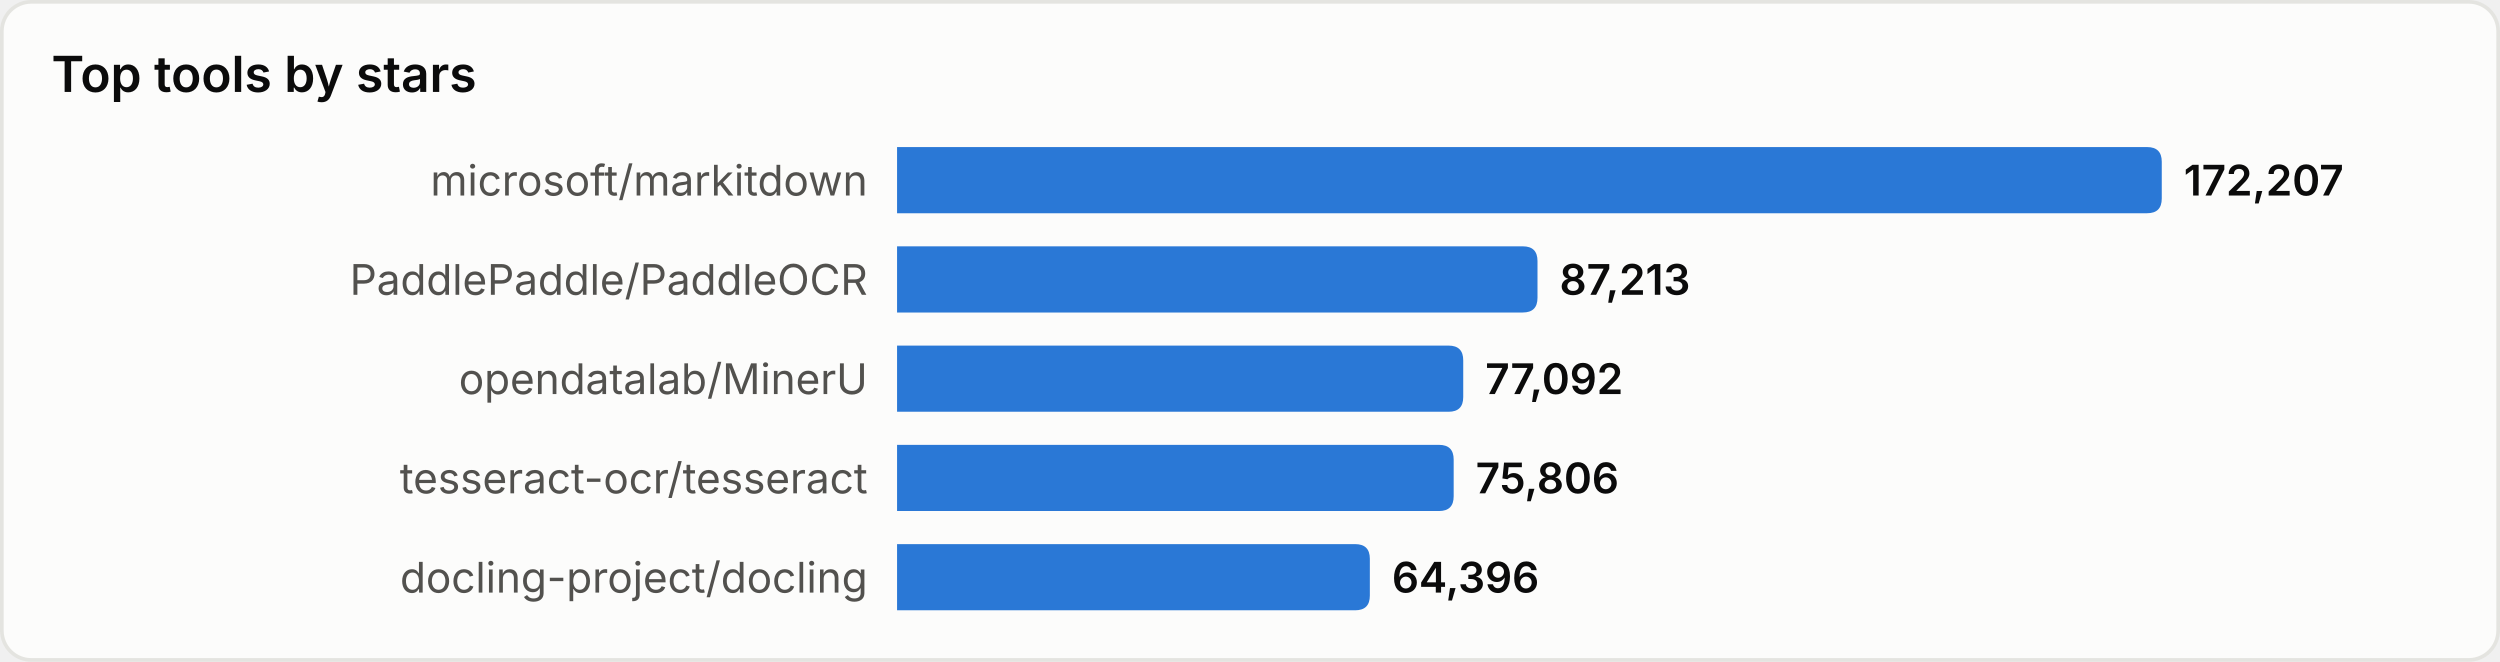
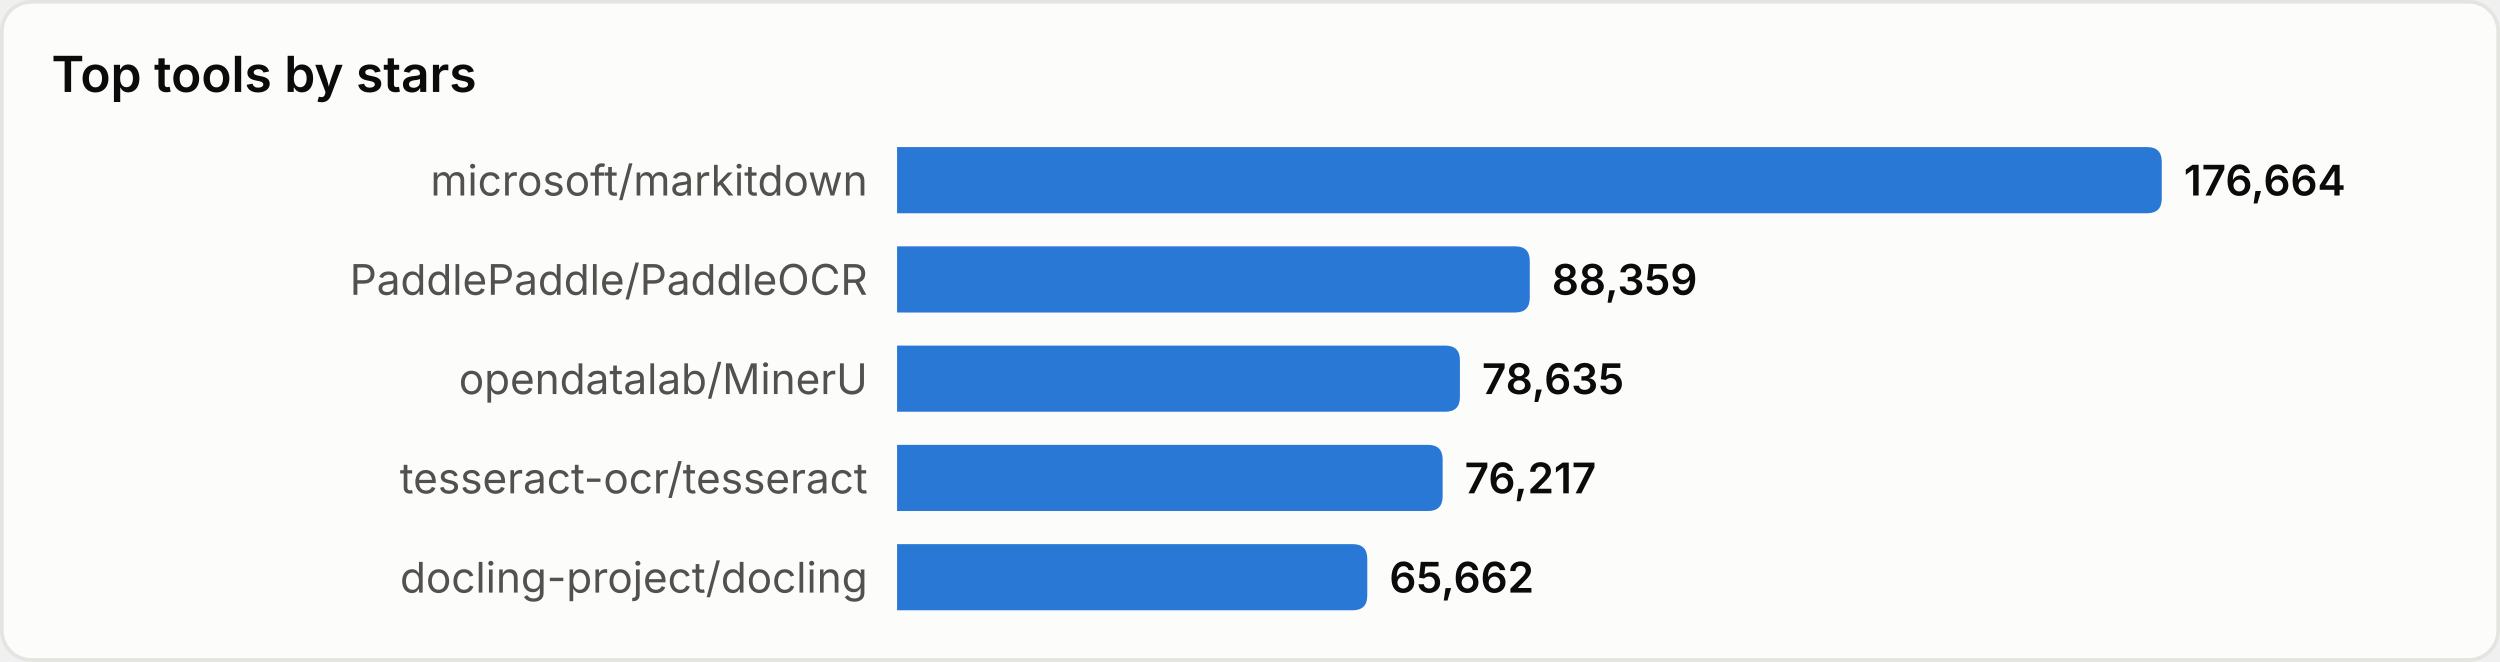
<svg xmlns="http://www.w3.org/2000/svg" width="680" height="180" viewBox="0 0 680 180" role="img" aria-label="Top tools by stars">
  <style>
text{font-family:system-ui,-apple-system,'Segoe UI',sans-serif}
.srf{fill:#fcfcfb;stroke:#e4e4e0}.ttl{fill:#0b0b0b;font-size:13.5px;font-weight:600}
.lbl{fill:#52514e;font-size:11.5px}.val{fill:#0b0b0b;font-size:11.5px;font-weight:600}
.bar{fill:#2a78d6}
@media(prefers-color-scheme:dark){
.srf{fill:#1a1a19;stroke:#33332f}.ttl{fill:#ffffff}
.lbl{fill:#c3c2b7}.val{fill:#ffffff}.bar{fill:#3987e5}
}
</style>
  <rect x="0.5" y="0.5" width="679" height="179" rx="8" class="srf" />
  <text x="14" y="25" class="ttl">Top tools by stars</text>
  <text x="236" y="49.0" class="lbl" text-anchor="end" dominant-baseline="central">microsoft/markitdown</text>
  <path d="M244,40 h340.0 q4,0 4,4 v10 q0,4 -4,4 h-340.0 z" class="bar" />
-   <text x="594.0" y="49.0" class="val" dominant-baseline="central">172,207</text>
+   <text x="594.0" y="49.0" class="val" dominant-baseline="central">176,664</text>
  <text x="236" y="76.0" class="lbl" text-anchor="end" dominant-baseline="central">PaddlePaddle/PaddleOCR</text>
-   <path d="M244,67 h170.2 q4,0 4,4 v10 q0,4 -4,4 h-170.2 z" class="bar" />
-   <text x="424.2" y="76.0" class="val" dominant-baseline="central">87,213</text>
+   <path d="M244,67 h168.1 q4,0 4,4 v10 q0,4 -4,4 h-168.1 z" class="bar" />
+   <text x="422.1" y="76.0" class="val" dominant-baseline="central">88,359</text>
  <text x="236" y="103.0" class="lbl" text-anchor="end" dominant-baseline="central">opendatalab/MinerU</text>
-   <path d="M244,94 h150.0 q4,0 4,4 v10 q0,4 -4,4 h-150.0 z" class="bar" />
-   <text x="404.0" y="103.0" class="val" dominant-baseline="central">77,092</text>
+   <path d="M244,94 h149.1 q4,0 4,4 v10 q0,4 -4,4 h-149.1 z" class="bar" />
+   <text x="403.1" y="103.0" class="val" dominant-baseline="central">78,635</text>
  <text x="236" y="130.0" class="lbl" text-anchor="end" dominant-baseline="central">tesseract-ocr/tesseract</text>
-   <path d="M244,121 h147.4 q4,0 4,4 v10 q0,4 -4,4 h-147.4 z" class="bar" />
-   <text x="401.4" y="130.0" class="val" dominant-baseline="central">75,806</text>
+   <path d="M244,121 h144.4 q4,0 4,4 v10 q0,4 -4,4 h-144.4 z" class="bar" />
+   <text x="398.4" y="130.0" class="val" dominant-baseline="central">76,217</text>
  <text x="236" y="157.0" class="lbl" text-anchor="end" dominant-baseline="central">docling-project/docling</text>
-   <path d="M244,148 h124.6 q4,0 4,4 v10 q0,4 -4,4 h-124.6 z" class="bar" />
-   <text x="378.6" y="157.0" class="val" dominant-baseline="central">64,396</text>
+   <path d="M244,148 h123.9 q4,0 4,4 v10 q0,4 -4,4 h-123.9 z" class="bar" />
+   <text x="377.9" y="157.0" class="val" dominant-baseline="central">65,662</text>
</svg>
